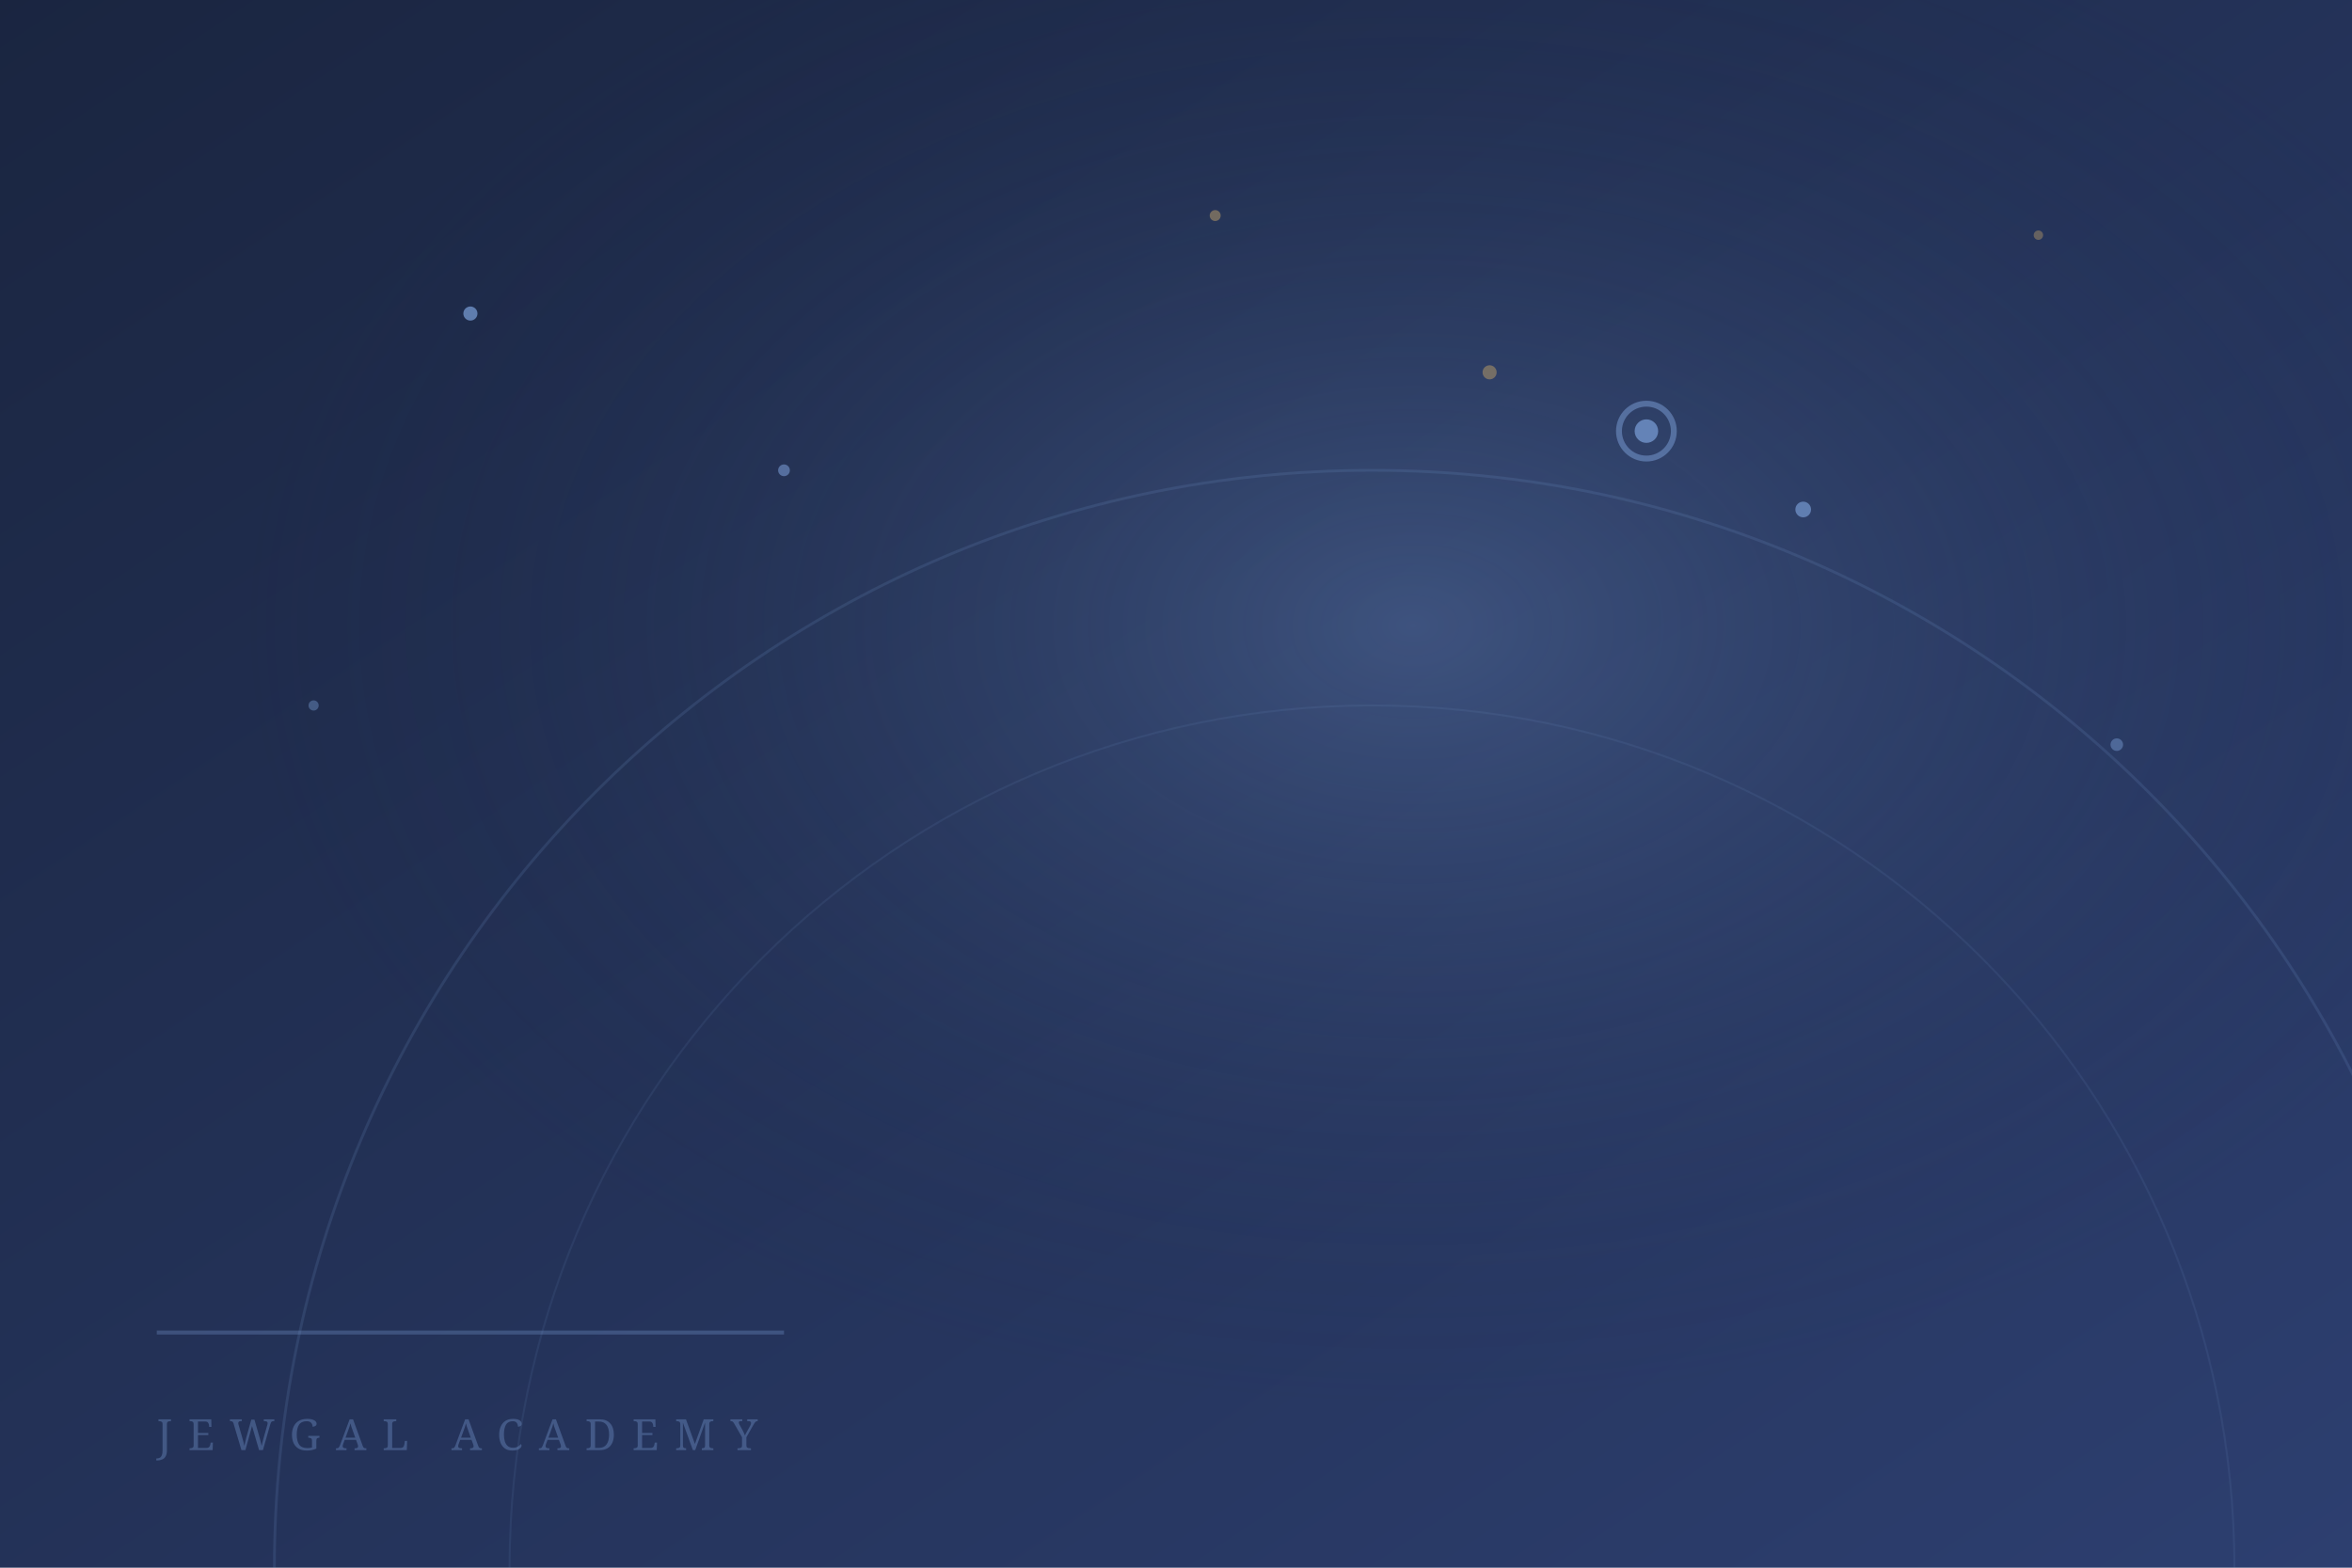
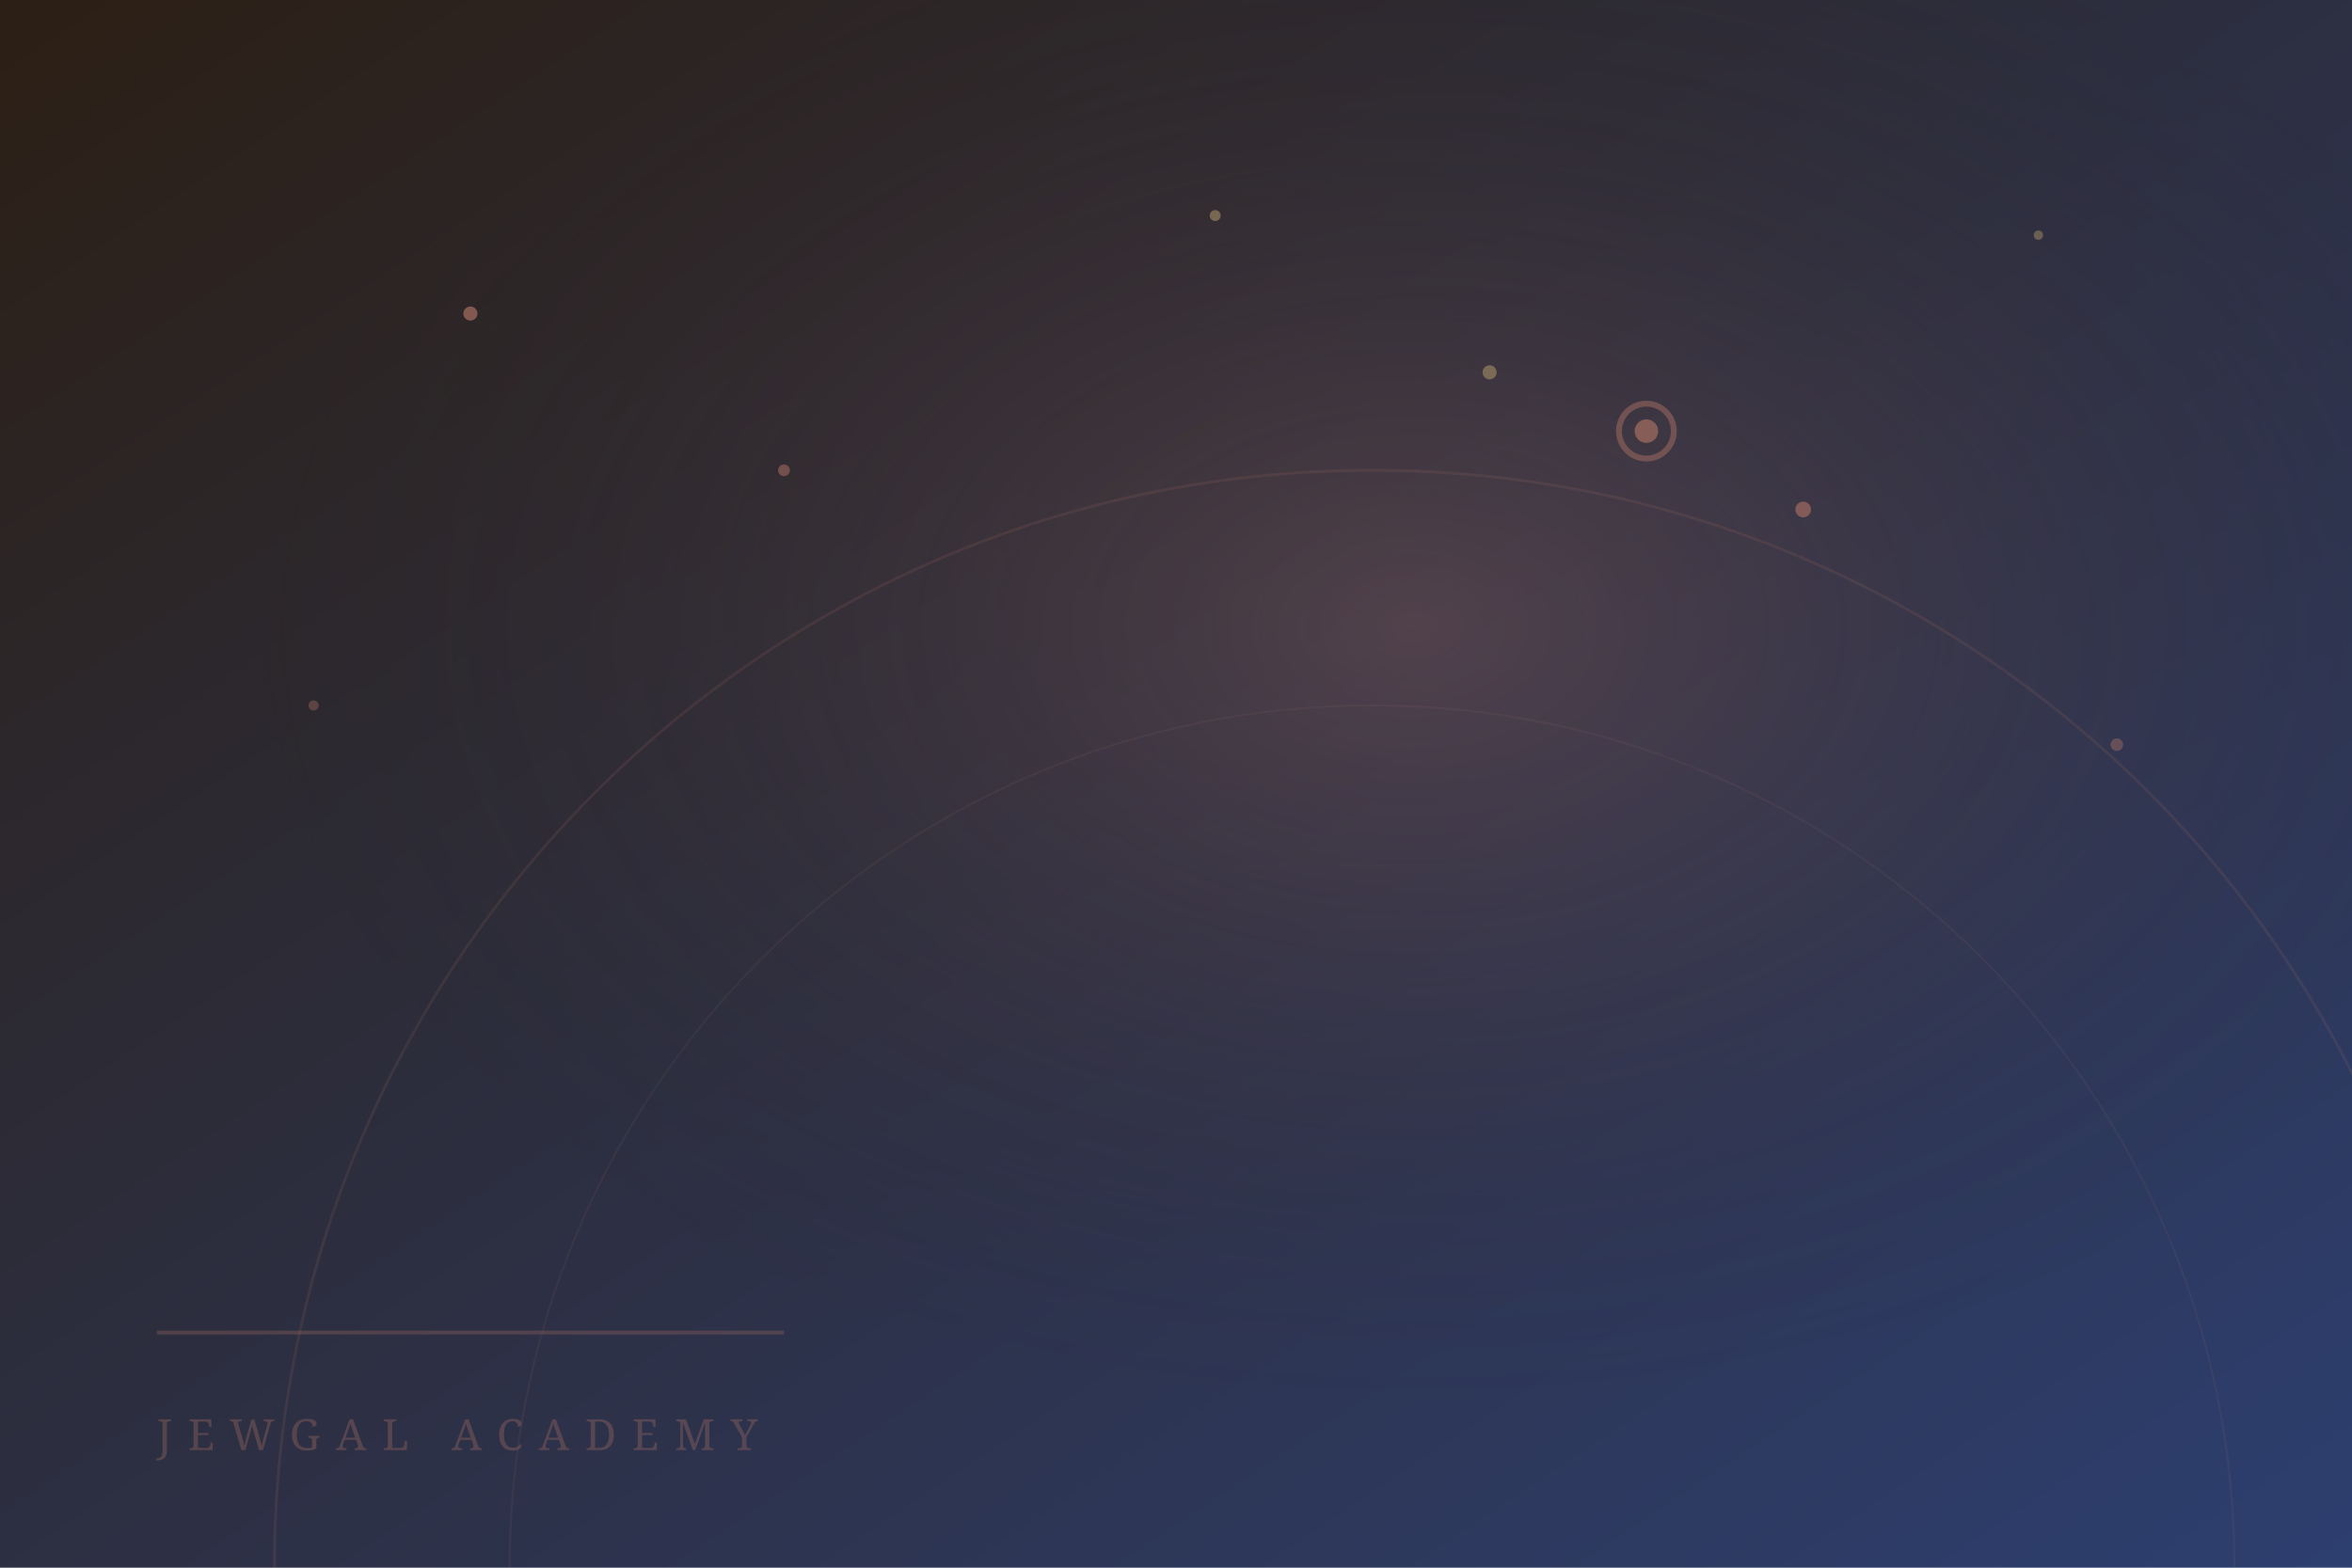
<svg xmlns="http://www.w3.org/2000/svg" viewBox="0 0 600 400">
  <defs>
    <linearGradient id="g" x1="0%" y1="0%" x2="100%" y2="100%">
-       <stop offset="0%" stop-color="#1a2540" />
+       <stop offset="0%" stop-color="#2C1F14" />
      <stop offset="100%" stop-color="#2d3f70" />
    </linearGradient>
    <radialGradient id="glow" cx="60%" cy="40%" r="50%">
-       <stop offset="0%" stop-color="#7B9FD8" stop-opacity="0.3" />
-       <stop offset="100%" stop-color="#1a2540" stop-opacity="0" />
+       <stop offset="0%" stop-color="#A76D61" stop-opacity="0.3" />
+       <stop offset="100%" stop-color="#2C1F14" stop-opacity="0" />
    </radialGradient>
  </defs>
  <rect width="600" height="400" fill="url(#g)" />
  <rect width="600" height="400" fill="url(#glow)" />
-   <circle cx="120" cy="80" r="1.8" fill="#7B9FD8" opacity="0.7" />
+   <circle cx="120" cy="80" r="1.8" fill="#A76D61" opacity="0.7" />
  <circle cx="310" cy="55" r="1.4" fill="#A58D66" opacity="0.6" />
-   <circle cx="460" cy="130" r="2" fill="#7B9FD8" opacity="0.65" />
+   <circle cx="460" cy="130" r="2" fill="#A76D61" opacity="0.65" />
  <circle cx="520" cy="60" r="1.2" fill="#A58D66" opacity="0.5" />
-   <circle cx="200" cy="120" r="1.5" fill="#7B9FD8" opacity="0.55" />
+   <circle cx="200" cy="120" r="1.5" fill="#A76D61" opacity="0.55" />
  <circle cx="380" cy="95" r="1.8" fill="#A58D66" opacity="0.6" />
-   <circle cx="80" cy="180" r="1.3" fill="#7B9FD8" opacity="0.4" />
-   <circle cx="540" cy="190" r="1.6" fill="#7B9FD8" opacity="0.45" />
-   <circle cx="350" cy="400" r="280" fill="none" stroke="#7B9FD8" stroke-width="0.7" opacity="0.15" />
-   <circle cx="350" cy="400" r="220" fill="none" stroke="#7B9FD8" stroke-width="0.5" opacity="0.1" />
-   <circle cx="420" cy="110" r="7" fill="none" stroke="#7B9FD8" stroke-width="1.5" opacity="0.5" />
-   <circle cx="420" cy="110" r="3" fill="#7B9FD8" opacity="0.7" />
-   <line x1="40" y1="340" x2="200" y2="340" stroke="#7B9FD8" stroke-width="1" opacity="0.3" />
-   <text x="40" y="370" font-family="Georgia, serif" font-size="11" fill="#7B9FD8" opacity="0.35" letter-spacing="4">JEWGAL ACADEMY</text>
+   <circle cx="80" cy="180" r="1.3" fill="#A76D61" opacity="0.4" />
+   <circle cx="540" cy="190" r="1.6" fill="#A76D61" opacity="0.45" />
+   <circle cx="350" cy="400" r="280" fill="none" stroke="#A76D61" stroke-width="0.7" opacity="0.15" />
+   <circle cx="350" cy="400" r="220" fill="none" stroke="#A76D61" stroke-width="0.5" opacity="0.1" />
+   <circle cx="420" cy="110" r="7" fill="none" stroke="#A76D61" stroke-width="1.5" opacity="0.5" />
+   <circle cx="420" cy="110" r="3" fill="#A76D61" opacity="0.7" />
+   <line x1="40" y1="340" x2="200" y2="340" stroke="#A76D61" stroke-width="1" opacity="0.3" />
+   <text x="40" y="370" font-family="Georgia, serif" font-size="11" fill="#A76D61" opacity="0.35" letter-spacing="4">JEWGAL ACADEMY</text>
</svg>
